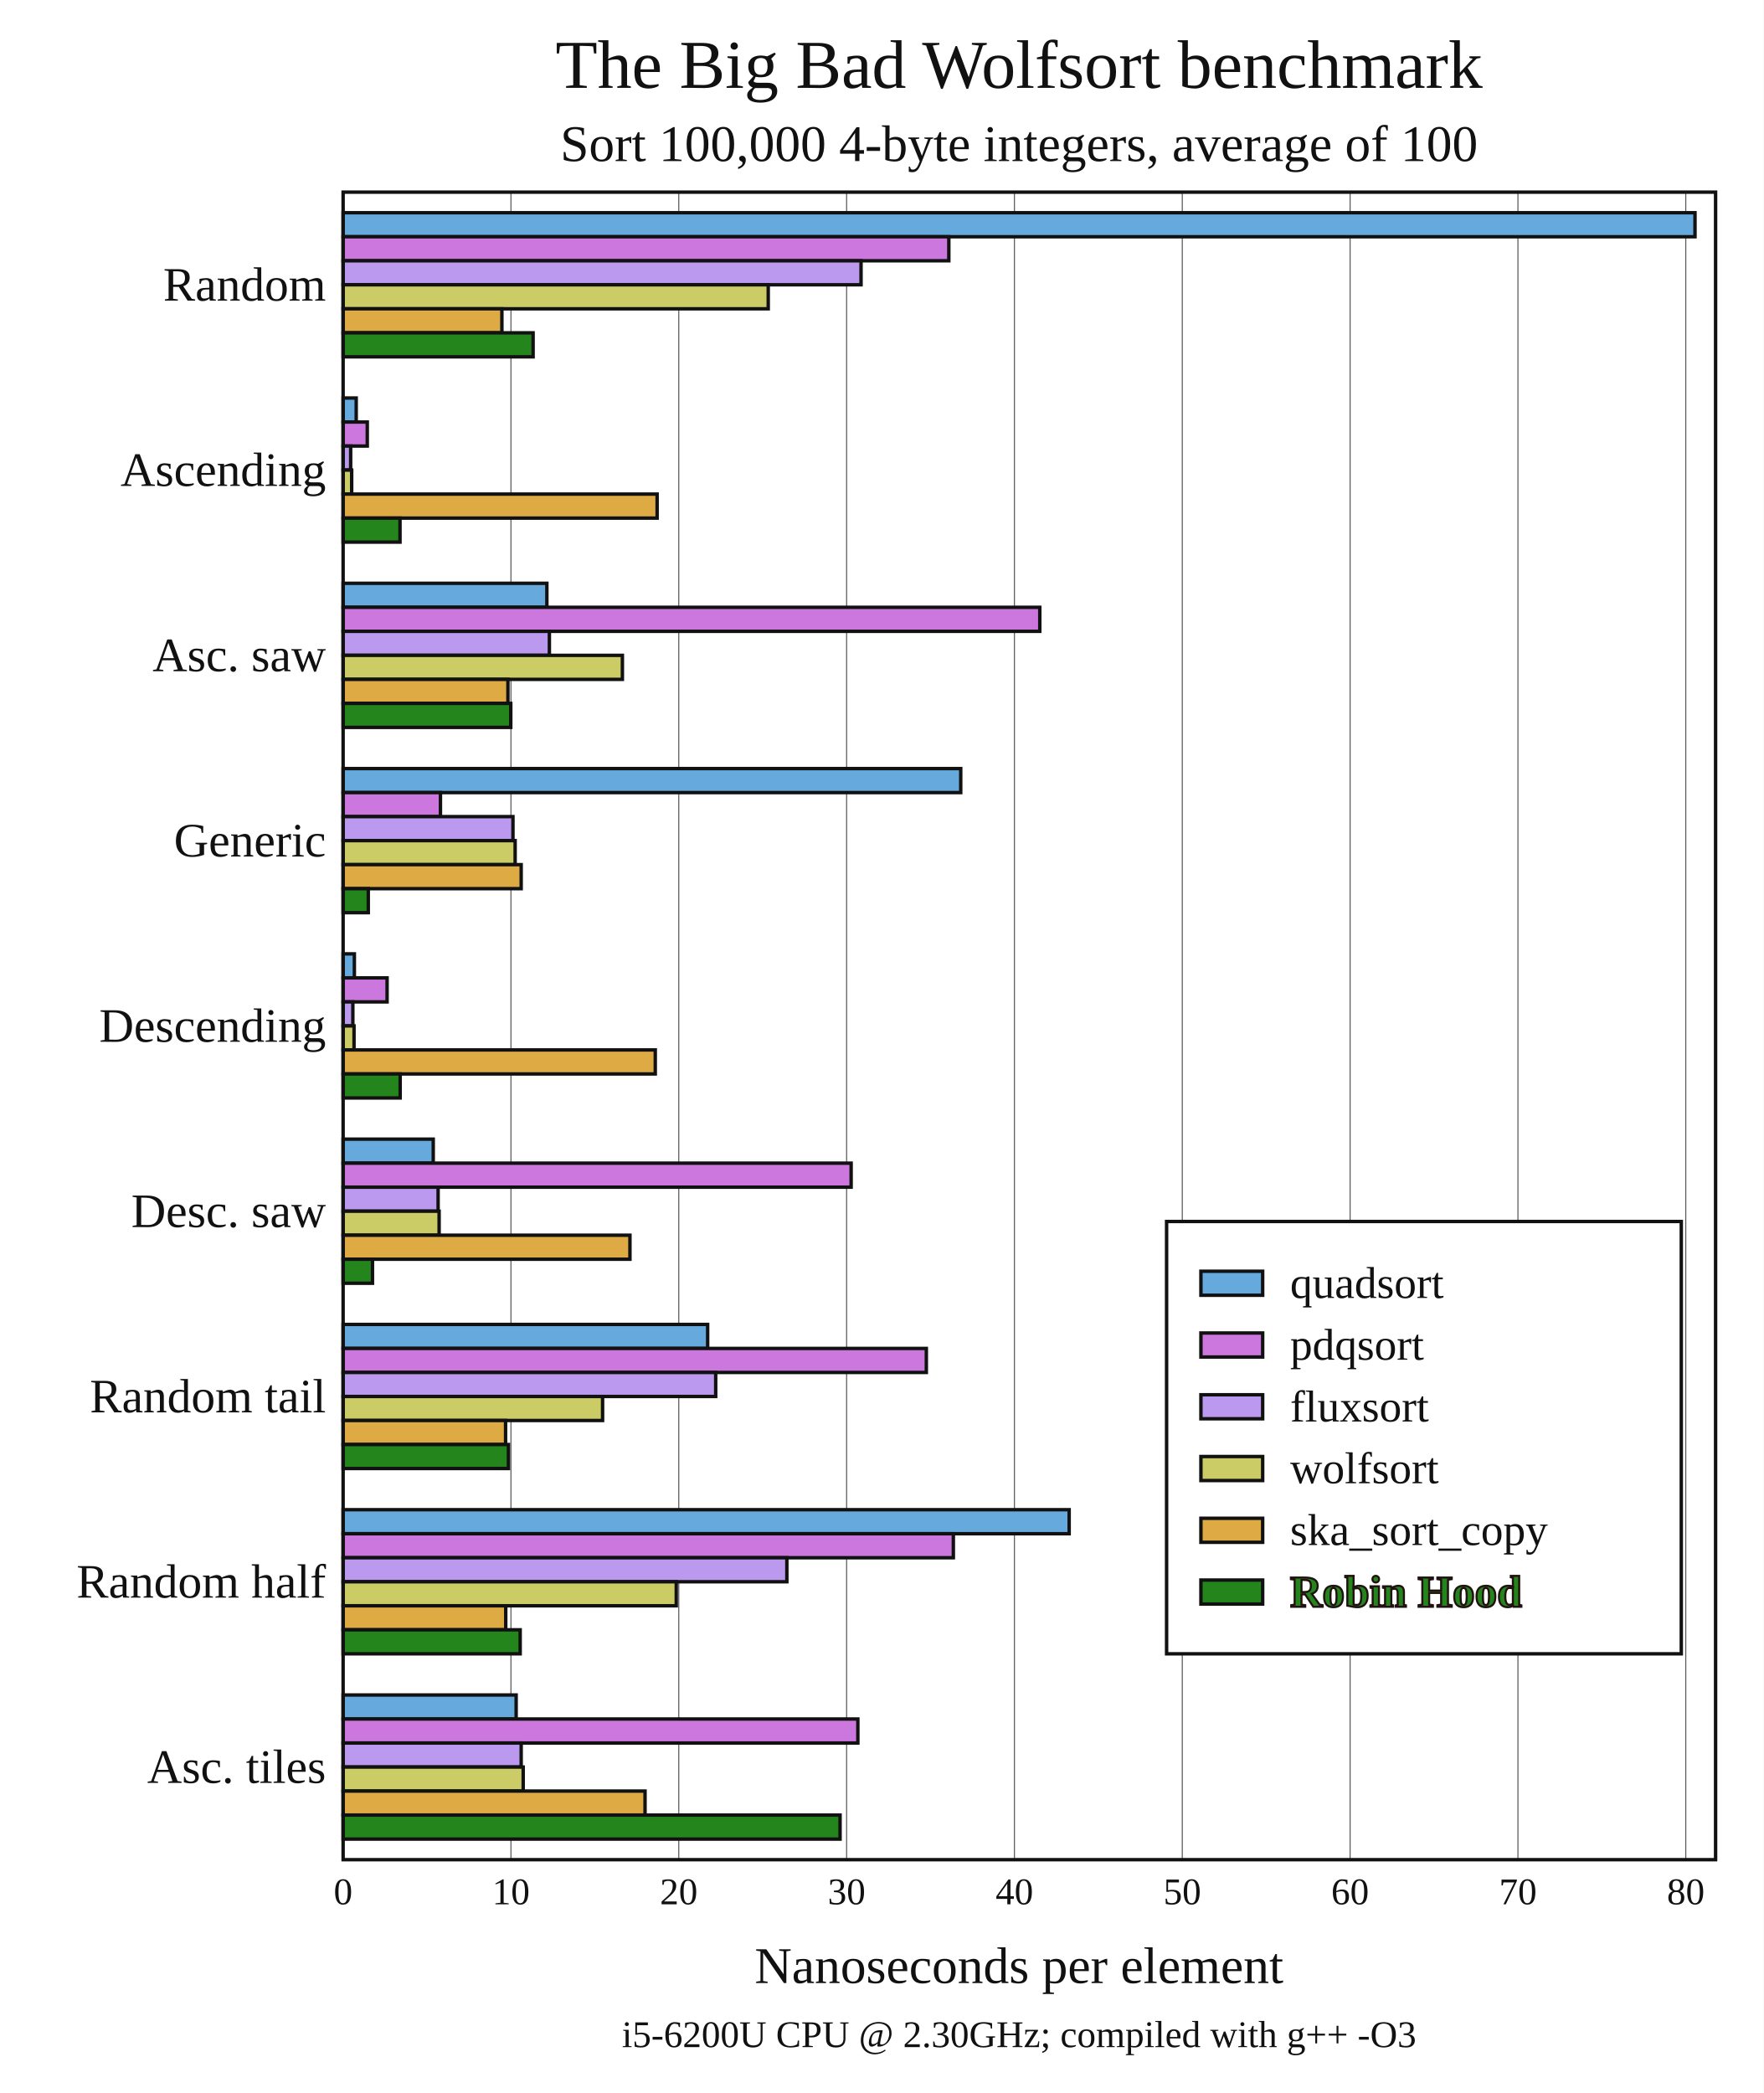
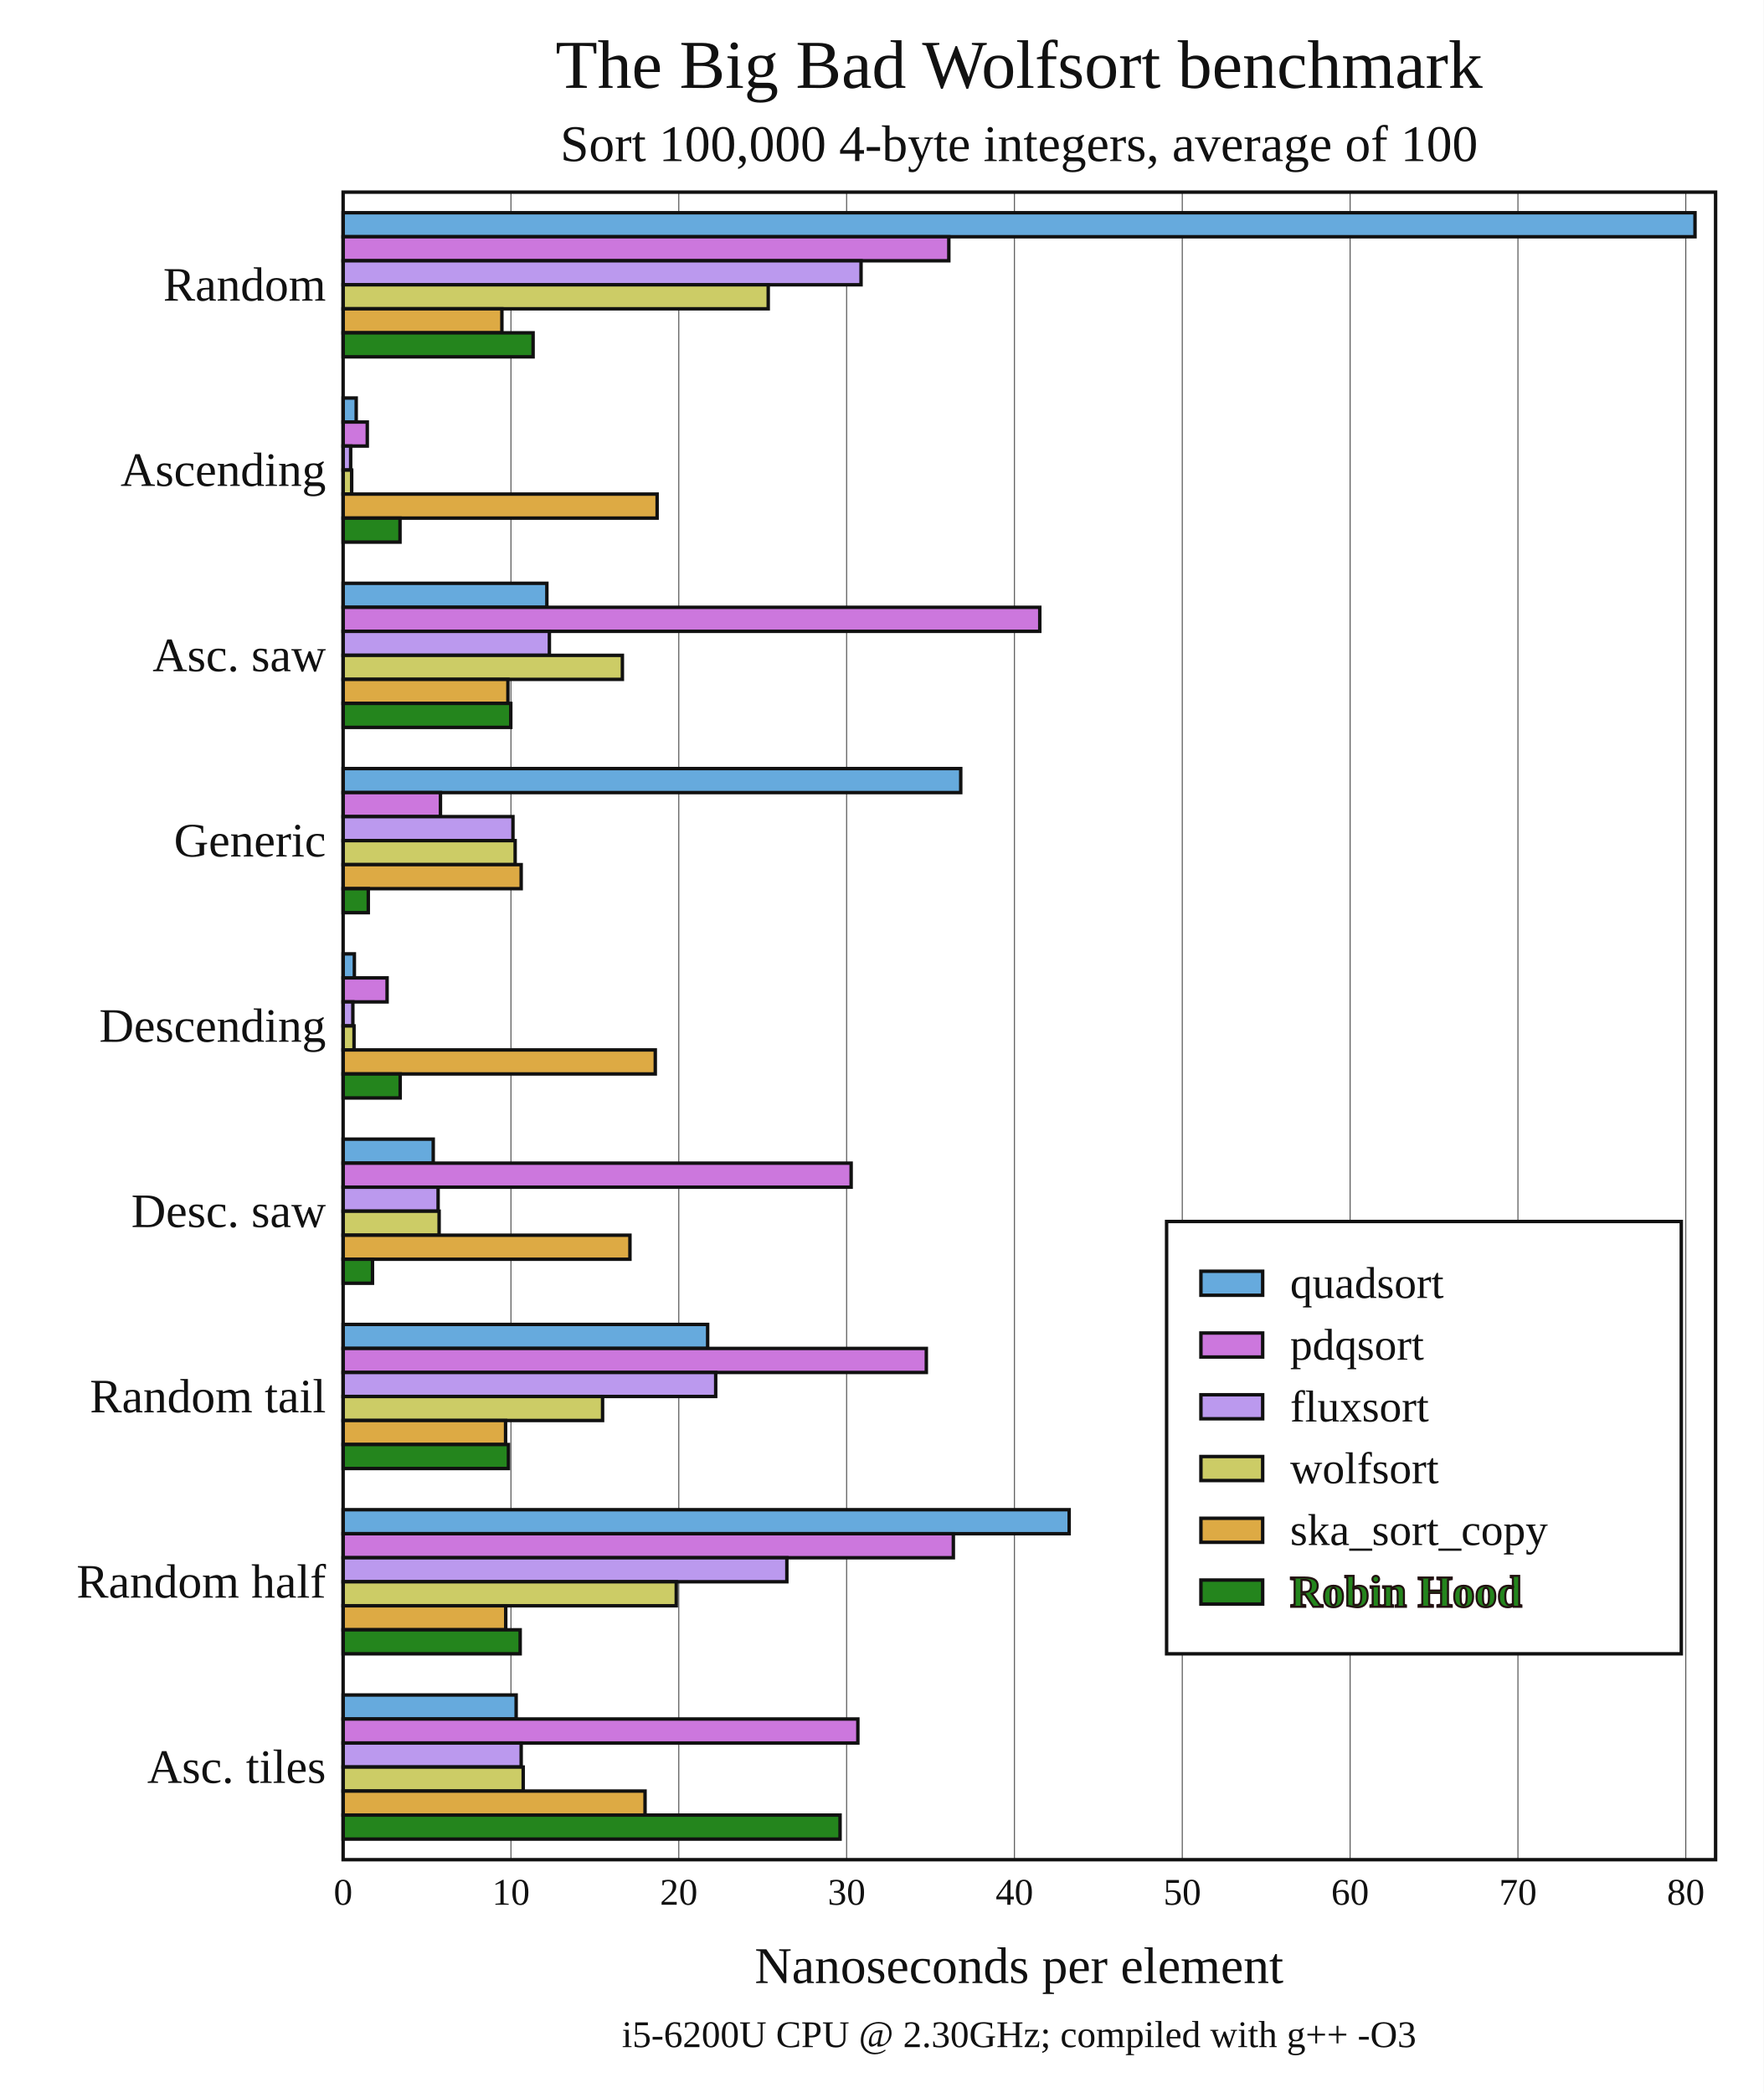
<svg xmlns="http://www.w3.org/2000/svg" viewBox="0 0 514 610" height="915" width="771">
  <g text-anchor="middle" font-size="14px" fill="#111">
    <rect fill="white" x="0" y="0" width="514" height="610" />
    <text dy="0.33em" font-size="20px" x="297" y="19">The Big Bad Wolfsort benchmark</text>
    <text dy="0.33em" font-size="15px" x="297" y="42">Sort 100,000 4-byte integers, average of 100</text>
    <text dy="0.33em" font-size="15px" x="297" y="573">Nanoseconds per element</text>
    <text dy="0.33em" font-size="11px" x="297" y="593">i5-6200U CPU @ 2.30GHz; compiled with g++ -O3</text>
    <g stroke-width="0.3" stroke="#555">
      <path d="M148.913 56v486" />
      <path d="M197.827 56v486" />
      <path d="M246.741 56v486" />
      <path d="M295.654 56v486" />
      <path d="M344.568 56v486" />
      <path d="M393.482 56v486" />
      <path d="M442.396 56v486" />
      <path d="M491.309 56v486" />
    </g>
    <g font-size="11px">
-       <text x="100" y="555">0</text>
-       <text x="148.913" y="555">10</text>
-       <text x="197.827" y="555">20</text>
-       <text x="246.741" y="555">30</text>
-       <text x="295.654" y="555">40</text>
-       <text x="344.568" y="555">50</text>
-       <text x="393.482" y="555">60</text>
-       <text x="442.396" y="555">70</text>
-       <text x="491.309" y="555">80</text>
+       <text dy="0.33em" x="100" y="551.5">0</text>
+       <text dy="0.33em" x="148.913" y="551.5">10</text>
+       <text dy="0.33em" x="197.827" y="551.5">20</text>
+       <text dy="0.33em" x="246.741" y="551.5">30</text>
+       <text dy="0.33em" x="295.654" y="551.5">40</text>
+       <text dy="0.33em" x="344.568" y="551.5">50</text>
+       <text dy="0.33em" x="393.482" y="551.5">60</text>
+       <text dy="0.33em" x="442.396" y="551.5">70</text>
+       <text dy="0.33em" x="491.309" y="551.5">80</text>
    </g>
    <g text-anchor="end">
      <text dy="0.33em" x="95" y="83">Random</text>
      <text dy="0.33em" x="95" y="137">Ascending</text>
      <text dy="0.33em" x="95" y="191">Asc. saw</text>
      <text dy="0.33em" x="95" y="245">Generic</text>
      <text dy="0.33em" x="95" y="299">Descending</text>
      <text dy="0.33em" x="95" y="353">Desc. saw</text>
      <text dy="0.33em" x="95" y="407">Random tail</text>
      <text dy="0.33em" x="95" y="461">Random half</text>
      <text dy="0.33em" x="95" y="515">Asc. tiles</text>
    </g>
    <g stroke="#111">
      <g fill="#6ad">
        <rect x="100" y="62" width="394" height="7" />
        <rect x="100" y="116" width="3.815" height="7" />
        <rect x="100" y="170" width="59.381" height="7" />
        <rect x="100" y="224" width="180.002" height="7" />
        <rect x="100" y="278" width="3.277" height="7" />
        <rect x="100" y="332" width="26.266" height="7" />
        <rect x="100" y="386" width="106.240" height="7" />
        <rect x="100" y="440" width="211.600" height="7" />
        <rect x="100" y="494" width="50.430" height="7" />
      </g>
      <g fill="#c7d">
        <rect x="100" y="69" width="176.529" height="7" />
        <rect x="100" y="123" width="7.043" height="7" />
        <rect x="100" y="177" width="203.040" height="7" />
        <rect x="100" y="231" width="28.369" height="7" />
        <rect x="100" y="285" width="12.815" height="7" />
        <rect x="100" y="339" width="148.061" height="7" />
        <rect x="100" y="393" width="169.975" height="7" />
        <rect x="100" y="447" width="177.850" height="7" />
        <rect x="100" y="501" width="150.018" height="7" />
      </g>
      <g fill="#b9e">
        <rect x="100" y="76" width="150.947" height="7" />
        <rect x="100" y="130" width="2.201" height="7" />
        <rect x="100" y="184" width="60.114" height="7" />
        <rect x="100" y="238" width="49.500" height="7" />
        <rect x="100" y="292" width="2.836" height="7" />
        <rect x="100" y="346" width="27.685" height="7" />
        <rect x="100" y="400" width="108.588" height="7" />
        <rect x="100" y="454" width="129.327" height="7" />
        <rect x="100" y="508" width="51.897" height="7" />
      </g>
      <g fill="#cc6">
        <rect x="100" y="83" width="123.898" height="7" />
        <rect x="100" y="137" width="2.494" height="7" />
        <rect x="100" y="191" width="81.392" height="7" />
        <rect x="100" y="245" width="50.136" height="7" />
        <rect x="100" y="299" width="3.179" height="7" />
        <rect x="100" y="353" width="27.978" height="7" />
        <rect x="100" y="407" width="75.620" height="7" />
        <rect x="100" y="461" width="97.093" height="7" />
        <rect x="100" y="515" width="52.484" height="7" />
      </g>
      <g fill="#da4">
        <rect x="100" y="90" width="46.272" height="7" />
        <rect x="100" y="144" width="91.517" height="7" />
        <rect x="100" y="198" width="48.033" height="7" />
        <rect x="100" y="252" width="51.897" height="7" />
        <rect x="100" y="306" width="90.979" height="7" />
        <rect x="100" y="360" width="83.593" height="7" />
        <rect x="100" y="414" width="47.348" height="7" />
        <rect x="100" y="468" width="47.397" height="7" />
        <rect x="100" y="522" width="87.995" height="7" />
      </g>
      <g fill="#24851d">
        <rect x="100" y="97" width="55.370" height="7" />
        <rect x="100" y="151" width="16.581" height="7" />
        <rect x="100" y="205" width="48.864" height="7" />
        <rect x="100" y="259" width="7.337" height="7" />
        <rect x="100" y="313" width="16.630" height="7" />
        <rect x="100" y="367" width="8.559" height="7" />
        <rect x="100" y="421" width="48.180" height="7" />
        <rect x="100" y="475" width="51.603" height="7" />
        <rect x="100" y="529" width="144.833" height="7" />
      </g>
    </g>
    <rect stroke="#111" fill="none" x="100" y="56" width="400" height="486" />
    <g transform="translate(340,356)" text-anchor="start" font-size="13px">
      <rect fill="white" stroke="#111" x="0" y="0" width="150" height="126" />
      <g stroke="#111">
        <rect fill="#6ad" x="10" y="14.5" width="18" height="7" />
        <rect fill="#c7d" x="10" y="32.5" width="18" height="7" />
        <rect fill="#b9e" x="10" y="50.5" width="18" height="7" />
        <rect fill="#cc6" x="10" y="68.5" width="18" height="7" />
        <rect fill="#da4" x="10" y="86.5" width="18" height="7" />
        <rect fill="#24851d" x="10" y="104.5" width="18" height="7" />
      </g>
      <text dy="0.33em" x="36" y="18">quadsort</text>
      <text dy="0.33em" x="36" y="36">pdqsort</text>
      <text dy="0.33em" x="36" y="54">fluxsort</text>
      <text dy="0.33em" x="36" y="72">wolfsort</text>
      <text dy="0.33em" x="36" y="90">ska_sort_copy</text>
      <text dy="0.33em" font-weight="bold" stroke-width="0.6" stroke="#211" fill="#24851d" x="36" y="108">Robin Hood</text>
    </g>
  </g>
</svg>
